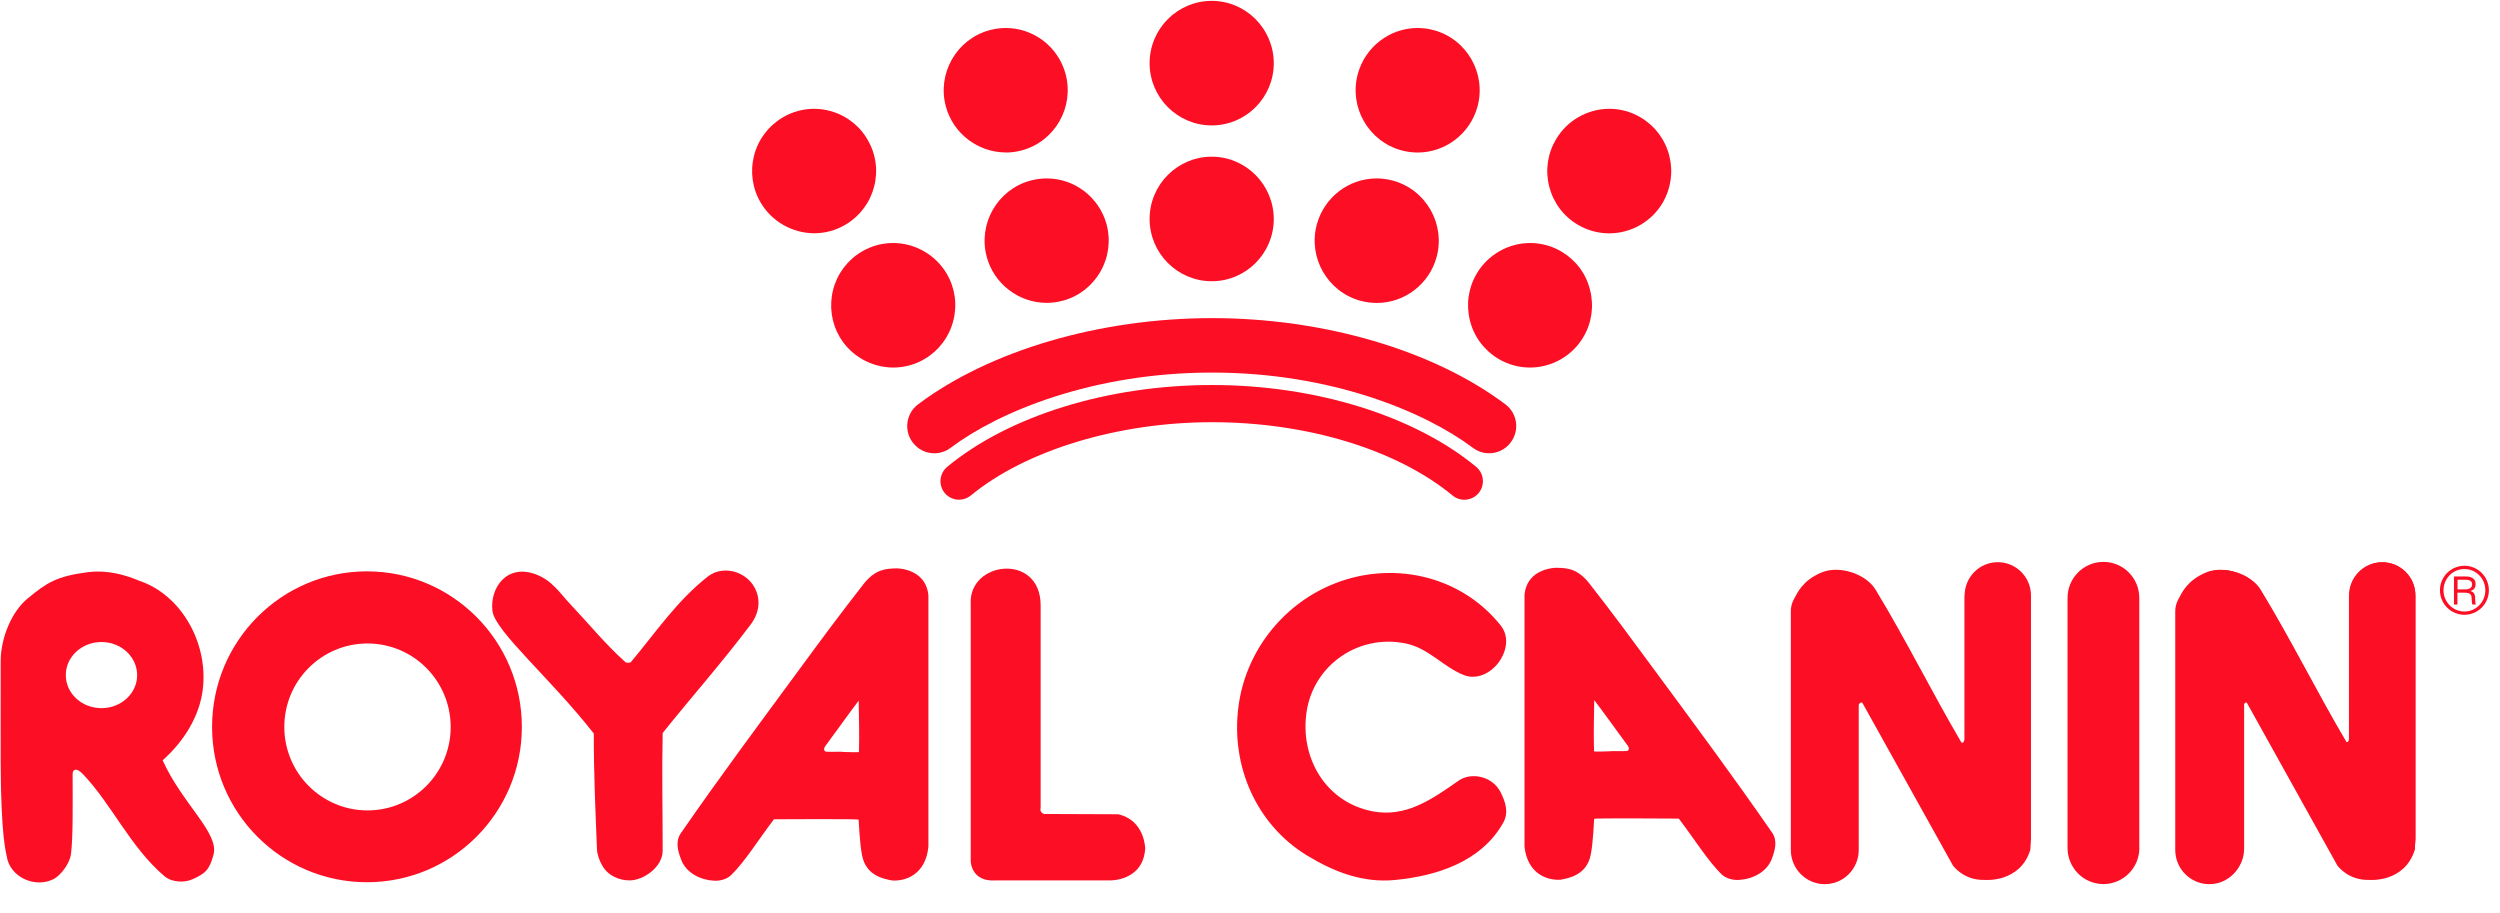
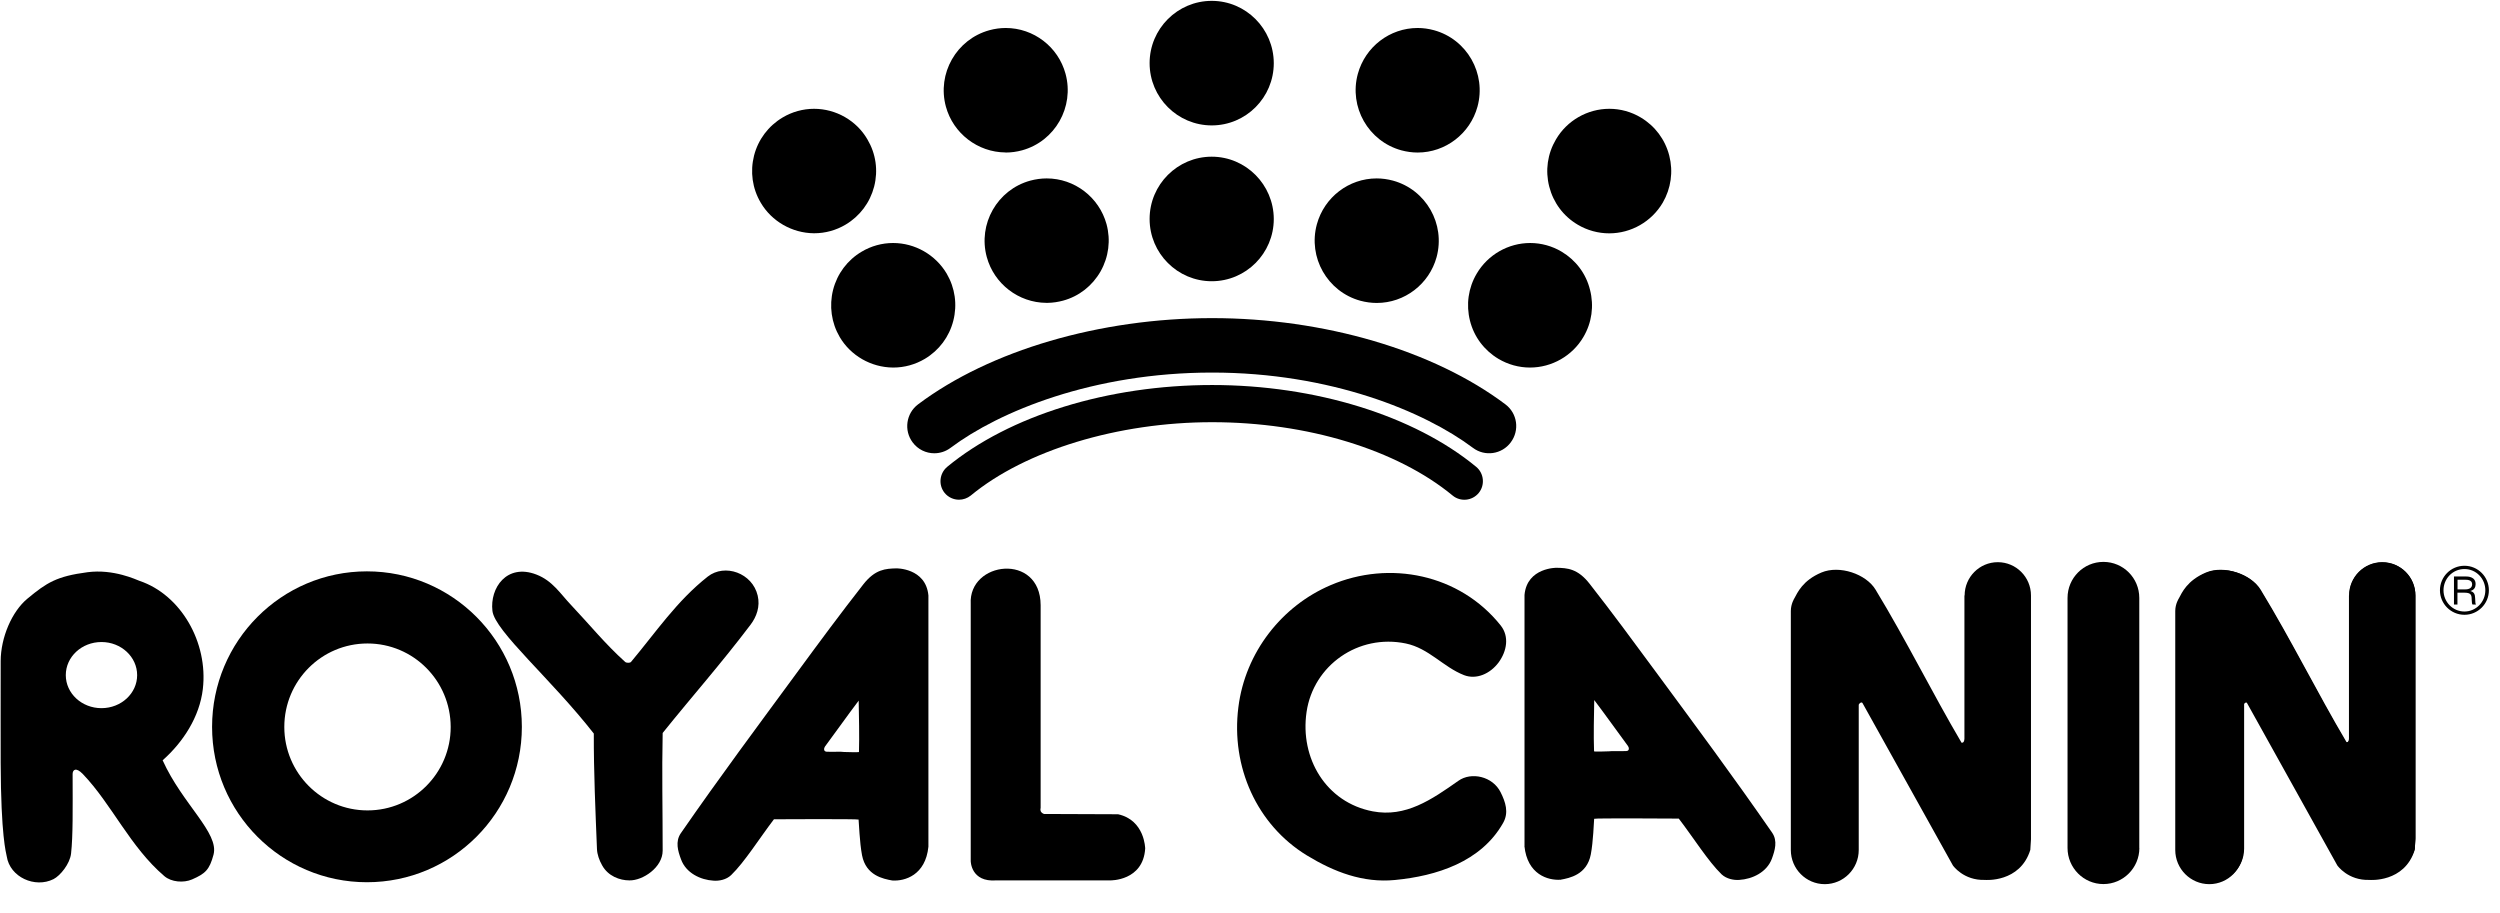
<svg xmlns="http://www.w3.org/2000/svg" id="logo" viewBox="0 0 148 54" version="1.1">
-   <g id="logo" stroke="none" stroke-width="1" fill="#FC0E24" fill-rule="evenodd" transform="">
+   <g id="logo" stroke="none" stroke-width="1" fill-rule="evenodd" transform="">
    <g transform="translate(128.7922, 33.26401)" id="Shape">
      <path d="M10.289,1.989 C10.289,0.909 11.165,0.029 12.242,0.029 C13.323,0.029 14.2,0.909 14.2,1.989 L14.2,2 L14.2,16.352 L14.166,16.975 C13.557,18.924 11.496,18.747 11.496,18.747 C10.226,18.792 9.6,17.889 9.6,17.889 L4.282,8.316 C4.225,8.225 4.065,8.339 4.06,8.43 L4.06,16.975 C4.06,18.084 3.166,18.987 2.061,18.987 C0.957,18.987 0.051,18.084 0.051,16.975 L0.051,2.909 C0.051,2.486 0.268,2.155 0.268,2.155 C0.444,1.829 0.74,1.109 1.856,0.64 C2.927,0.194 4.481,0.732 5.039,1.646 C6.867,4.652 8.387,7.739 10.123,10.671 C10.3,10.699 10.289,10.408 10.289,10.408 L10.289,1.989 L10.289,1.989 Z" />
      <path d="M18.55,1.68 C18.55,2.486 17.895,3.132 17.104,3.132 C16.295,3.132 15.652,2.475 15.652,1.68 C15.652,0.892 16.29,0.229 17.104,0.229 C17.907,0.229 18.55,0.886 18.55,1.68 L18.55,1.68 Z M15.863,1.68 C15.863,2.366 16.409,2.938 17.104,2.938 C17.782,2.938 18.34,2.378 18.34,1.68 C18.34,1 17.804,0.423 17.104,0.423 C16.398,0.423 15.863,1 15.863,1.68 L15.863,1.68 Z M17.184,0.863 C17.286,0.863 17.764,0.863 17.764,1.315 C17.764,1.497 17.685,1.663 17.457,1.72 L17.457,1.726 C17.685,1.789 17.725,1.926 17.736,2.143 C17.747,2.423 17.747,2.458 17.787,2.526 L17.582,2.526 C17.548,2.475 17.542,2.429 17.531,2.218 C17.531,1.955 17.485,1.823 17.104,1.823 L16.688,1.823 L16.688,2.526 L16.483,2.526 L16.483,0.863 L17.184,0.863 L17.184,0.863 Z M16.694,1.629 L17.11,1.629 C17.218,1.629 17.559,1.629 17.559,1.326 C17.559,1.057 17.258,1.057 17.15,1.057 L16.694,1.057 L16.694,1.629 L16.694,1.629 Z" />
    </g>
    <g transform="translate(0, 33.26401)" id="Shape">
      <path d="M31.754,0.749 C32.716,1.12 33.172,1.886 33.804,2.549 C34.891,3.698 35.825,4.858 37.009,5.921 C37.083,5.99 37.3,5.99 37.357,5.921 C38.854,4.132 40.061,2.32 41.9,0.869 C42.908,0.08 44.542,0.657 44.855,1.995 C45.009,2.646 44.787,3.246 44.44,3.709 C42.686,6.03 40.983,7.944 39.23,10.128 C39.179,12.54 39.23,14.569 39.23,17.095 C39.23,18.089 38.051,18.872 37.26,18.855 C36.69,18.855 35.996,18.604 35.643,17.958 C35.472,17.661 35.352,17.301 35.341,17.009 C35.25,14.729 35.147,12.448 35.153,10.162 C32.631,6.933 29.289,4.092 29.152,2.903 C28.992,1.543 30,0.074 31.754,0.749" />
      <path d="M61.606,14.792 L61.606,2.561 C61.595,-0.56 57.324,-0.051 57.467,2.492 L57.467,17.707 C57.467,17.707 57.467,18.975 58.987,18.855 L65.734,18.855 C65.734,18.855 67.676,18.895 67.795,16.969 C67.795,16.969 67.778,15.289 66.19,14.94 L61.811,14.923 C61.811,14.923 61.532,14.854 61.595,14.557" />
      <path d="M54.962,16.861 C54.791,18.547 53.567,18.912 52.821,18.861 C52.286,18.764 51.266,18.57 51.033,17.369 C50.885,16.598 50.851,15.426 50.828,15.255 C50.822,15.209 45.823,15.237 45.817,15.237 C44.946,16.381 44.087,17.764 43.284,18.541 C42.993,18.821 42.561,18.895 42.247,18.872 C41.462,18.827 40.608,18.415 40.317,17.609 C40.135,17.124 39.964,16.558 40.306,16.06 C42.657,12.665 44.775,9.831 47.201,6.527 C48.539,4.704 49.735,3.086 51.107,1.332 C51.813,0.429 52.428,0.4 53.071,0.383 C53.031,0.383 54.808,0.343 54.962,1.989 L54.962,16.843 M49.974,11.254 C49.991,11.254 50.851,11.282 50.851,11.254 C50.879,10.294 50.851,9.145 50.834,8.213 C50.116,9.162 49.53,10.002 48.841,10.928 C48.778,11.014 48.733,11.219 48.932,11.237 C49.302,11.259 49.78,11.219 49.974,11.254" />
      <path d="M30.894,9.768 C30.894,14.849 26.789,18.964 21.722,18.964 C16.66,18.964 12.555,14.849 12.555,9.768 C12.555,4.681 16.66,0.56 21.722,0.56 C26.789,0.56 30.894,4.687 30.894,9.768 M21.756,4.83 C19.034,4.83 16.831,7.041 16.831,9.773 C16.831,12.5 19.04,14.712 21.756,14.712 C24.477,14.712 26.681,12.5 26.681,9.773 C26.675,7.041 24.477,4.83 21.756,4.83" />
      <path d="M73.312,8.602 C73.717,5.355 75.886,2.606 78.773,1.377 C82.252,-0.114 86.414,0.72 88.839,3.761 C89.363,4.418 89.204,5.287 88.72,5.95 C88.213,6.63 87.399,6.984 86.67,6.704 C85.44,6.224 84.592,5.115 83.225,4.83 C80.407,4.247 77.754,6.127 77.349,8.882 C76.945,11.62 78.499,14.243 81.272,14.769 C83.214,15.135 84.74,14.083 86.34,12.957 C87.097,12.42 88.367,12.688 88.839,13.643 C89.124,14.214 89.335,14.832 88.987,15.449 C87.683,17.764 85.03,18.598 82.576,18.832 C80.692,19.015 78.978,18.358 77.366,17.375 C74.406,15.569 72.863,12.128 73.312,8.602" />
      <path d="M90.251,16.815 L90.251,1.955 C90.399,0.314 92.187,0.349 92.142,0.349 C92.785,0.36 93.4,0.394 94.106,1.297 C95.484,3.058 96.668,4.67 98.012,6.493 C100.443,9.791 102.555,12.631 104.907,16.026 C105.249,16.518 105.072,17.084 104.896,17.569 C104.599,18.37 103.745,18.781 102.96,18.827 C102.647,18.85 102.214,18.77 101.923,18.501 C101.121,17.724 100.261,16.341 99.384,15.197 C99.378,15.197 94.379,15.163 94.374,15.209 C94.356,15.386 94.322,16.558 94.174,17.324 C93.941,18.518 92.922,18.718 92.386,18.815 C92.307,18.832 92.495,18.804 92.386,18.815 C91.641,18.867 90.416,18.507 90.246,16.821 M96.281,11.197 C96.48,11.191 96.44,10.979 96.372,10.894 C95.683,9.962 95.091,9.122 94.379,8.179 C94.362,9.11 94.334,10.254 94.368,11.214 C94.368,11.248 95.222,11.214 95.245,11.214 C95.427,11.185 95.917,11.219 96.281,11.197" />
      <path d="M1.628,2.172 C2.773,1.223 3.354,0.852 5.176,0.612 C6.719,0.406 8.074,1.057 8.267,1.126 C10.693,1.943 12.333,4.75 12.008,7.527 C11.814,9.179 10.841,10.671 9.628,11.745 C10.801,14.346 12.987,16.043 12.64,17.335 C12.401,18.227 12.156,18.455 11.37,18.798 C10.869,19.015 10.146,18.958 9.731,18.604 C7.698,16.866 6.622,14.357 4.908,12.563 C4.487,12.123 4.299,12.317 4.299,12.557 C4.304,14.66 4.322,16.226 4.208,17.255 C4.145,17.872 3.564,18.581 3.166,18.781 C2.073,19.33 0.586,18.667 0.399,17.432 C0.359,17.209 0.057,16.255 0.04,11.911 C0.034,9.762 0.04,9.288 0.04,5.87 C0.046,4.469 0.706,2.932 1.628,2.172 M6.007,8.659 C7.174,8.659 8.119,7.784 8.119,6.704 C8.119,5.624 7.174,4.744 6.007,4.744 C4.84,4.744 3.895,5.618 3.895,6.704 C3.895,7.784 4.84,8.659 6.007,8.659" />
      <path d="M139.064,1.989 C139.064,0.903 139.94,0.017 141.028,0.017 C142.115,0.017 142.992,0.897 142.992,1.989 L142.992,2 L142.992,16.421 L142.952,17.049 C142.343,19.01 140.271,18.827 140.271,18.827 C138.995,18.872 138.369,17.969 138.369,17.969 L133.023,8.356 C132.966,8.265 132.806,8.379 132.801,8.47 L132.801,17.055 C132.801,18.169 131.901,19.078 130.791,19.078 C129.68,19.078 128.775,18.169 128.775,17.055 L128.775,2.909 C128.775,2.481 128.991,2.155 128.991,2.155 C129.168,1.829 129.47,1.103 130.591,0.629 C131.667,0.177 133.228,0.72 133.786,1.635 C135.625,4.652 137.151,7.756 138.893,10.705 C139.069,10.734 139.058,10.442 139.058,10.442 L139.058,1.989 L139.064,1.989 Z" />
      <path d="M116.306,1.989 C116.306,0.903 117.183,0.017 118.27,0.017 C119.352,0.017 120.234,0.897 120.234,1.989 L120.234,2 L120.234,16.421 L120.195,17.049 C119.585,19.01 117.513,18.827 117.513,18.827 C116.232,18.872 115.611,17.969 115.611,17.969 L110.259,8.356 C110.208,8.265 110.043,8.379 110.037,8.47 L110.037,17.055 C110.037,18.169 109.137,19.078 108.027,19.078 C106.917,19.078 106.017,18.169 106.017,17.055 L106.017,2.909 C106.017,2.481 106.228,2.155 106.228,2.155 C106.41,1.829 106.706,1.103 107.828,0.629 C108.904,0.177 110.47,0.72 111.028,1.635 C112.861,4.652 114.387,7.756 116.124,10.705 C116.306,10.734 116.294,10.442 116.294,10.442 L116.294,1.989 L116.306,1.989 Z" />
      <path d="M126.651,16.935 C126.651,18.112 125.695,19.073 124.522,19.073 C123.349,19.073 122.398,18.112 122.398,16.935 L122.398,16.923 L122.398,2.132 C122.398,0.954 123.349,0 124.522,0 C125.695,0 126.646,0.954 126.646,2.132 L126.646,2.143 L126.646,16.935 L126.651,16.935 Z" />
    </g>
    <g transform="translate(44.46802, 0)" id="Shape">
      <g transform="translate(9.223841, 18.80388)">
        <path d="M1.617,8.03 C1.133,8.03 0.649,7.807 0.336,7.384 C-0.194,6.676 -0.051,5.664 0.66,5.132 C4.914,1.938 11.422,0.029 18.066,0.029 L18.066,0.029 C24.688,0.029 31.179,1.938 35.426,5.132 C36.138,5.664 36.28,6.67 35.745,7.384 C35.221,8.093 34.214,8.242 33.508,7.71 C30.638,5.555 25.075,3.252 18.066,3.252 L18.066,3.252 C11.023,3.252 5.449,5.555 2.579,7.71 C2.289,7.927 1.953,8.03 1.617,8.03 L1.617,8.03 Z" />
        <path d="M3.08,10.779 C2.767,10.779 2.448,10.642 2.232,10.379 C1.85,9.911 1.919,9.219 2.386,8.83 C6.064,5.795 11.923,3.989 18.066,3.989 C24.176,3.989 30.023,5.801 33.695,8.83 C34.162,9.213 34.231,9.911 33.849,10.379 C33.462,10.848 32.773,10.917 32.306,10.534 C29.01,7.813 23.686,6.19 18.061,6.19 C12.498,6.19 7.02,7.853 3.775,10.534 C3.576,10.694 3.325,10.779 3.08,10.779 L3.08,10.779 Z" />
      </g>
      <g>
        <path d="M3.724,6.441 C3.075,6.441 2.426,6.619 1.862,6.956 C1.019,7.459 0.416,8.259 0.171,9.213 C-0.068,10.168 0.068,11.157 0.569,12.002 C1.218,13.106 2.426,13.797 3.712,13.809 L3.735,13.809 C4.39,13.809 5.033,13.631 5.597,13.294 C6.44,12.791 7.037,11.991 7.282,11.042 C7.527,10.088 7.385,9.099 6.884,8.253 C6.24,7.139 5.022,6.441 3.724,6.441 L3.724,6.441 Z" />
        <g transform="translate(4.725795, 0)">
          <path d="M22.541,9.276 C20.515,9.276 18.863,10.928 18.863,12.963 C18.863,14.997 20.515,16.649 22.541,16.649 C24.568,16.649 26.214,14.997 26.214,12.963 C26.208,10.934 24.563,9.276 22.541,9.276 L22.541,9.276 Z" />
          <path d="M22.541,0.051 C20.515,0.051 18.863,1.703 18.863,3.738 C18.863,5.773 20.515,7.424 22.541,7.424 C24.568,7.424 26.214,5.773 26.214,3.738 C26.208,1.703 24.563,0.051 22.541,0.051 L22.541,0.051 Z" />
          <path d="M12.771,10.562 C12.446,10.562 12.116,10.608 11.797,10.694 C9.844,11.231 8.689,13.26 9.224,15.22 C9.657,16.803 11.103,17.918 12.748,17.929 L12.834,17.929 C13.141,17.924 13.443,17.878 13.739,17.798 C14.684,17.541 15.47,16.923 15.96,16.066 C16.443,15.209 16.569,14.22 16.313,13.271 C15.874,11.677 14.422,10.562 12.771,10.562 L12.771,10.562 Z" />
          <path d="M3.678,14.386 C3.023,14.386 2.38,14.563 1.816,14.9 C0.974,15.397 0.37,16.203 0.125,17.158 C-0.114,18.112 0.023,19.107 0.518,19.953 C1.167,21.056 2.374,21.747 3.667,21.759 L3.69,21.759 C4.344,21.759 4.988,21.582 5.557,21.244 C6.4,20.741 6.998,19.941 7.242,18.987 C7.487,18.032 7.345,17.044 6.85,16.198 C6.189,15.083 4.976,14.386 3.678,14.386 L3.678,14.386 Z" />
          <path d="M33.274,10.694 C32.955,10.608 32.631,10.562 32.306,10.562 C30.655,10.562 29.203,11.677 28.765,13.277 C28.23,15.237 29.385,17.266 31.338,17.804 C31.657,17.889 31.982,17.935 32.312,17.935 C33.957,17.935 35.415,16.821 35.853,15.22 C36.383,13.26 35.227,11.231 33.274,10.694 L33.274,10.694 Z" />
          <path d="M35.7,1.789 C35.381,1.703 35.062,1.657 34.732,1.657 C33.081,1.657 31.629,2.772 31.19,4.372 C30.655,6.333 31.811,8.362 33.764,8.899 C34.083,8.985 34.407,9.03 34.732,9.03 C36.377,9.03 37.835,7.916 38.273,6.316 C38.808,4.355 37.653,2.326 35.7,1.789 L35.7,1.789 Z" />
          <path d="M43.255,14.9 C42.692,14.563 42.042,14.386 41.393,14.386 C40.101,14.386 38.888,15.077 38.228,16.198 C37.727,17.044 37.59,18.038 37.829,18.987 C38.068,19.941 38.672,20.741 39.514,21.244 C40.084,21.582 40.727,21.759 41.382,21.759 C42.675,21.759 43.887,21.067 44.542,19.953 C45.043,19.107 45.18,18.112 44.935,17.158 C44.701,16.203 44.098,15.403 43.255,14.9 L43.255,14.9 Z" />
          <path d="M49.627,9.213 C49.382,8.259 48.784,7.459 47.941,6.956 C47.378,6.619 46.734,6.441 46.079,6.441 C44.787,6.441 43.574,7.133 42.919,8.253 C42.418,9.099 42.276,10.094 42.521,11.048 C42.766,12.002 43.363,12.803 44.206,13.3 C44.77,13.637 45.419,13.814 46.074,13.814 C47.366,13.814 48.579,13.123 49.239,12.002 C49.729,11.157 49.871,10.168 49.627,9.213 L49.627,9.213 Z" />
          <path d="M10.346,9.03 C10.67,9.03 11,8.985 11.313,8.899 C13.266,8.362 14.417,6.333 13.887,4.372 C13.454,2.772 11.997,1.657 10.346,1.657 C10.021,1.657 9.691,1.703 9.378,1.789 C7.425,2.326 6.269,4.355 6.804,6.316 C7.237,7.899 8.689,9.013 10.328,9.025 L10.346,9.03 L10.346,9.03 Z" />
        </g>
      </g>
    </g>
  </g>
</svg>
